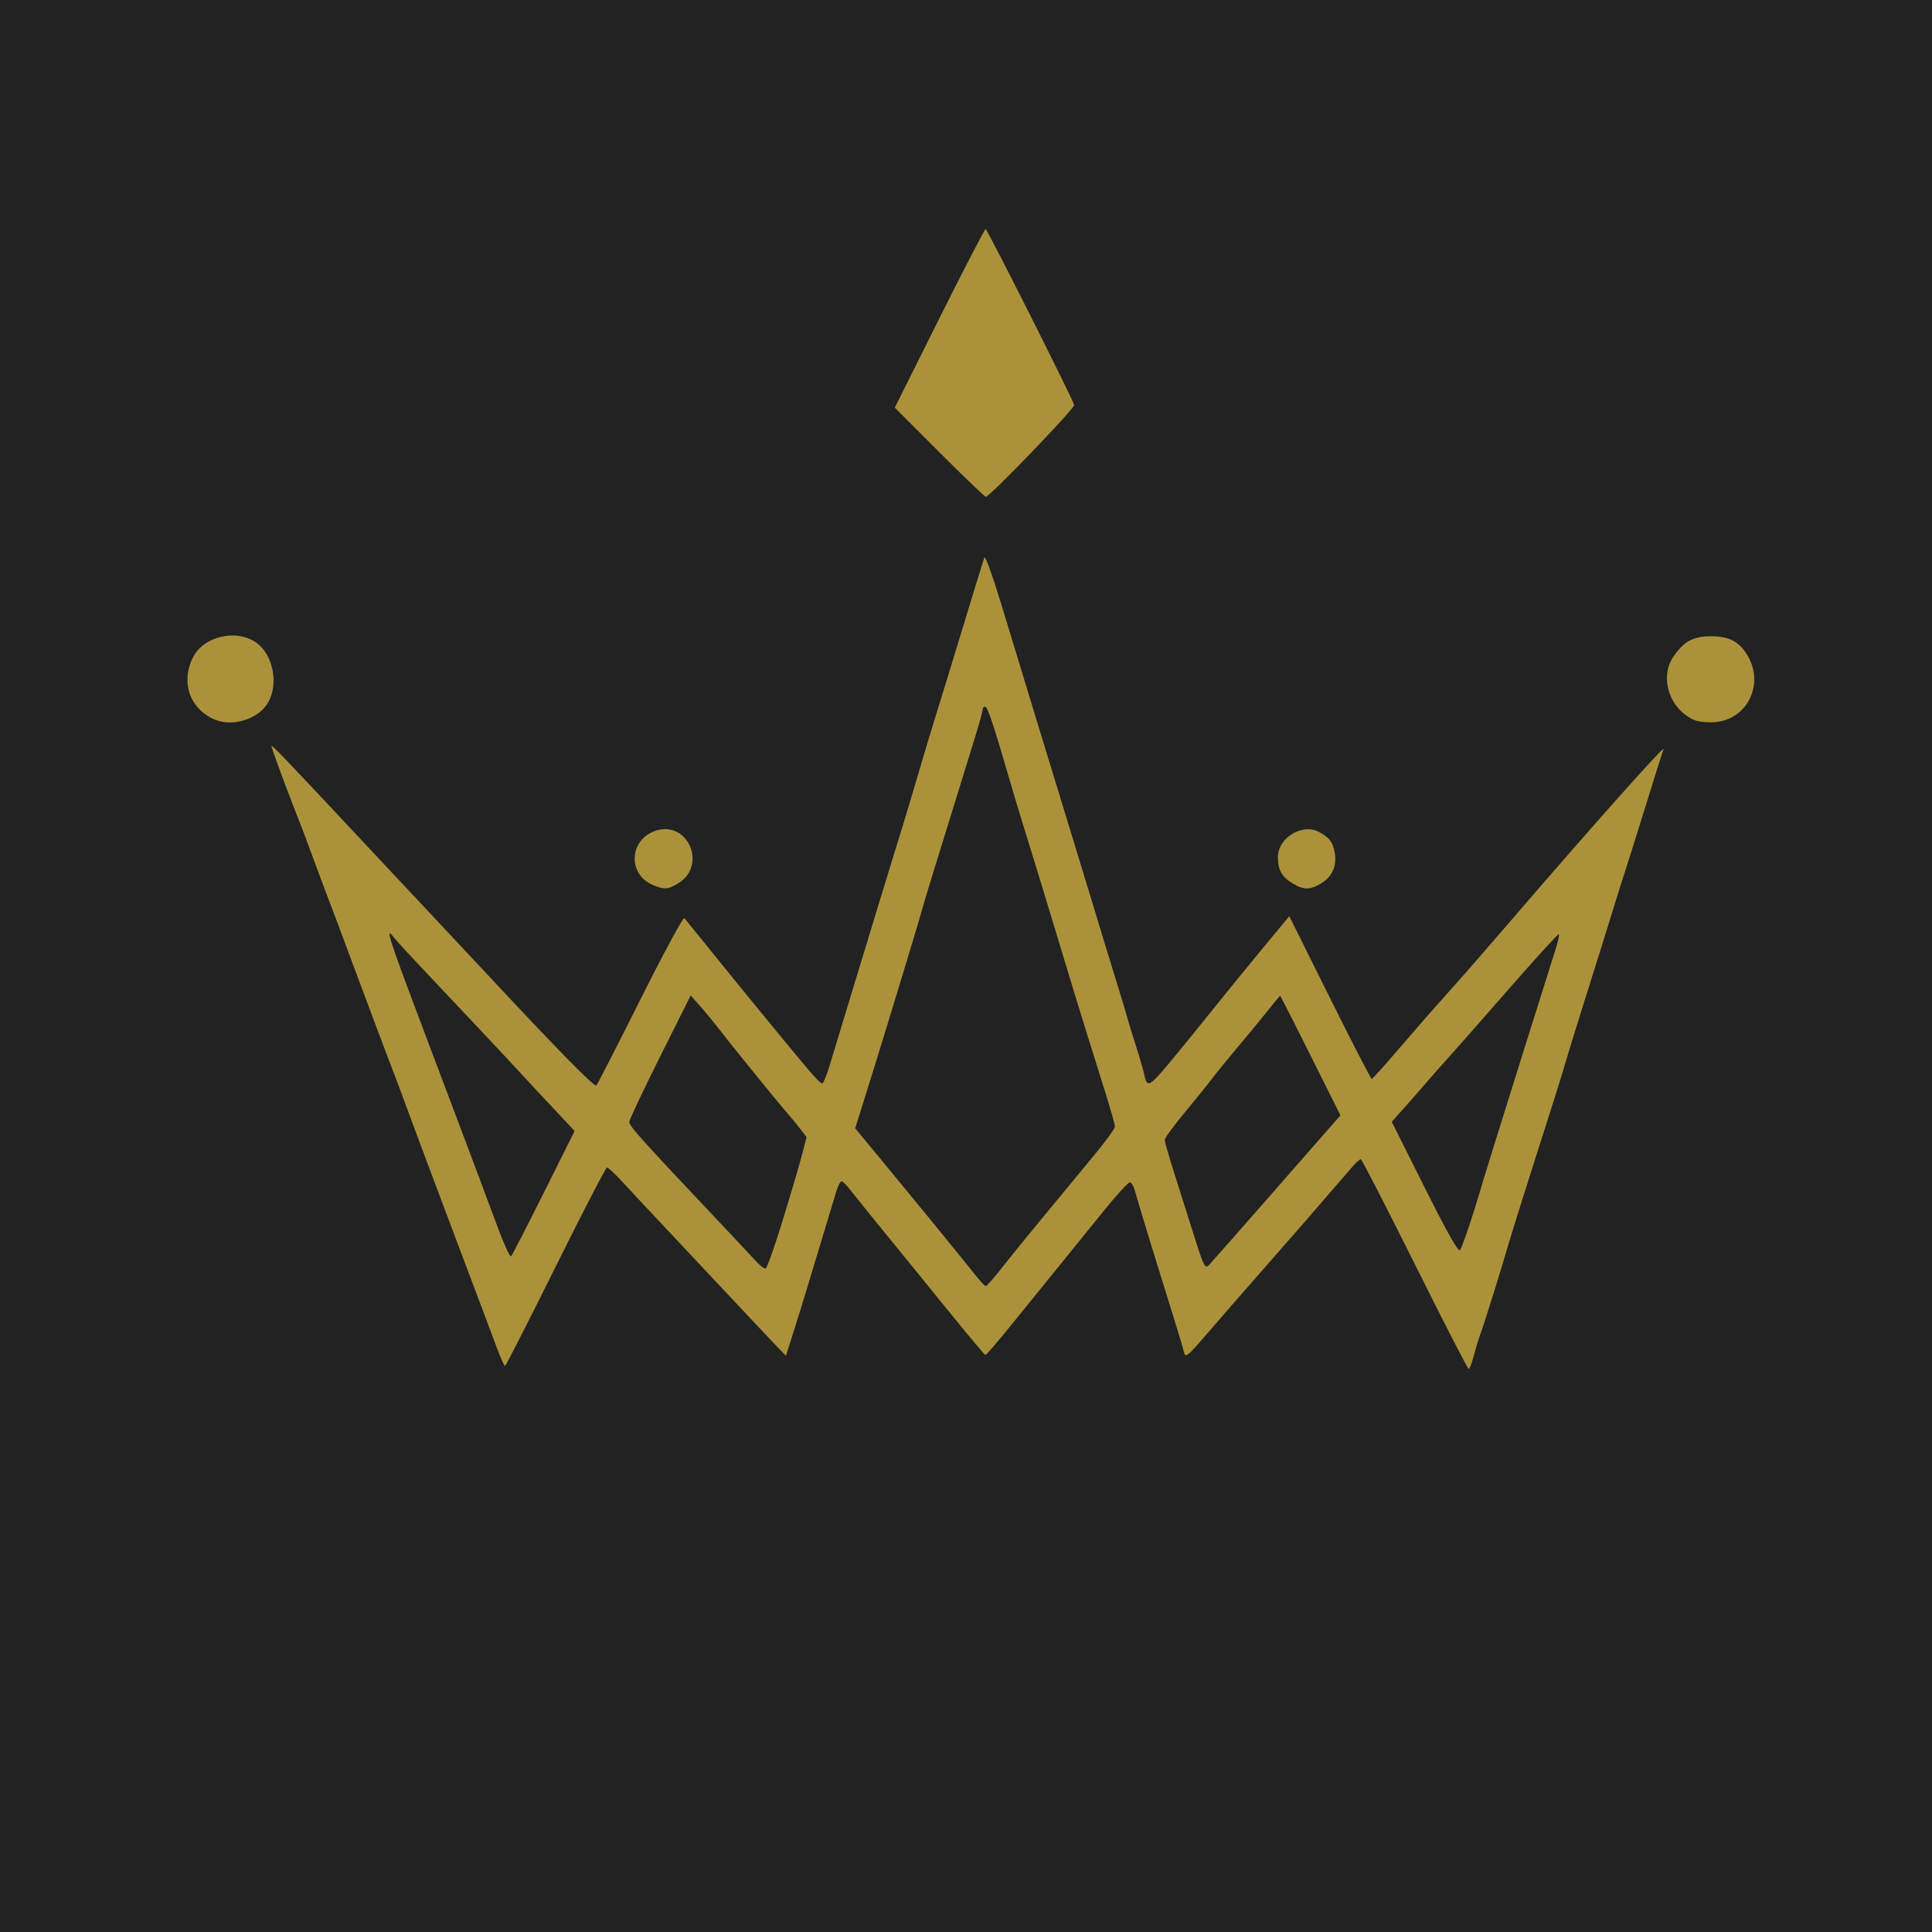
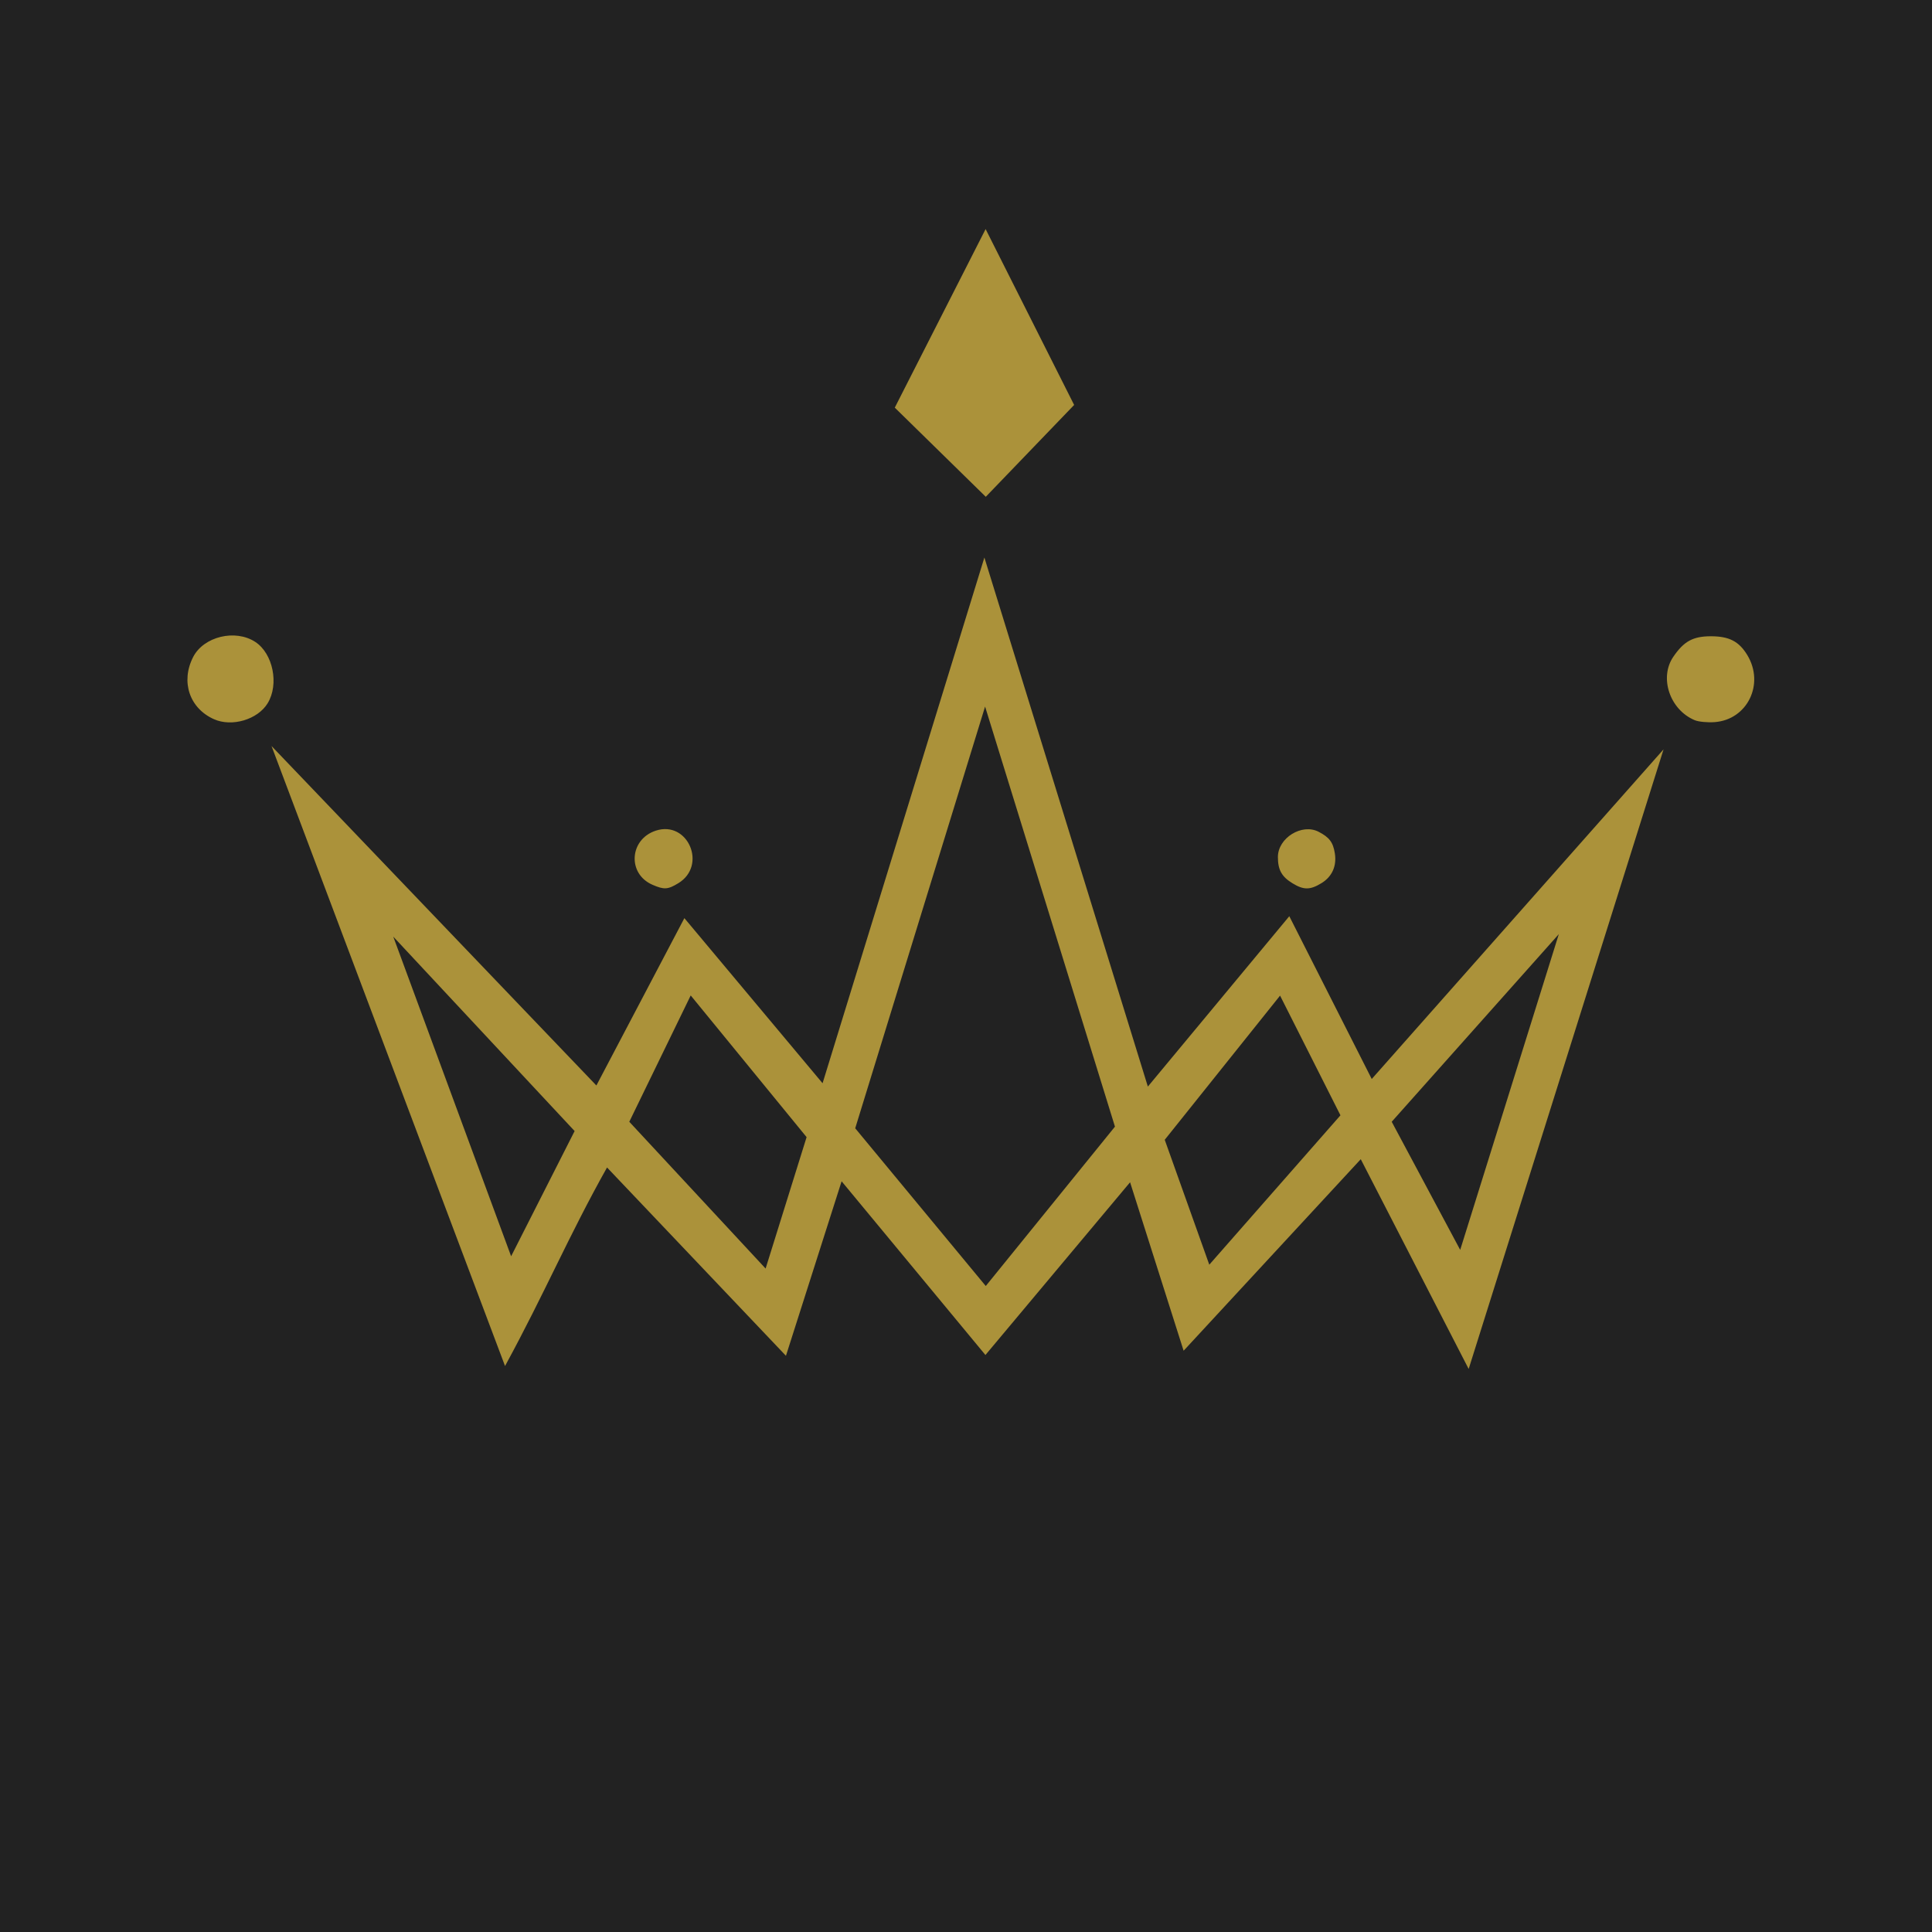
<svg xmlns="http://www.w3.org/2000/svg" version="1.1" viewBox="0 0 224 224">
  <g stroke-width=".32">
    <path fill="#222222" d="m0 112v-112h224v224h-224z" />
-     <path fill="#ab923a" d="m164.03 146.56c-3.327-6.688-6.145-12.159-6.262-12.159-0.117 0-0.555 0.396-0.972 0.88-4.476 5.189-7.387 8.536-10.229 11.76-1.861 2.112-4.674 5.337-6.25 7.167-2.833 3.289-2.868 3.316-3.089 2.4-0.123-0.51-1.035-3.519-2.028-6.687-1.629-5.201-3.054-9.873-3.654-11.979-0.122-0.429-0.358-0.819-0.524-0.868-0.166-0.049-1.527 1.43-3.023 3.285s-3.872 4.787-5.28 6.514c-1.408 1.727-3.851 4.739-5.428 6.694-1.578 1.954-2.946 3.545-3.04 3.534-0.094-0.011-2.044-2.333-4.332-5.161-2.288-2.828-5.6-6.901-7.36-9.051-1.76-2.15-3.546-4.364-3.968-4.919-0.422-0.555-0.879-1.01-1.015-1.01-0.136 0-0.393 0.468-0.571 1.04-0.32 1.028-1.873 6.16-3.461 11.44-0.45 1.496-1.179 3.852-1.62 5.236l-0.802 2.516-1.038-1.076c-0.571-0.592-2.39-2.519-4.042-4.283-1.652-1.764-5.101-5.436-7.663-8.16-2.563-2.724-5.355-5.709-6.204-6.633-0.849-0.924-1.657-1.68-1.796-1.68s-2.819 5.174-5.956 11.499c-3.137 6.324-5.779 11.508-5.87 11.52-0.091 0.012-0.577-1.095-1.08-2.459-0.503-1.364-1.924-5.144-3.158-8.4-1.234-3.256-2.886-7.648-3.671-9.76-0.785-2.112-1.54-4.128-1.679-4.48-0.138-0.352-0.861-2.296-1.607-4.32s-1.47-3.968-1.612-4.32c-0.37-0.922-4.031-10.662-5.352-14.24-0.617-1.672-1.59-4.264-2.16-5.76s-1.432-3.8-1.915-5.12c-0.482-1.32-0.991-2.688-1.131-3.04-1.606-4.04-3.788-9.909-3.711-9.985 0.109-0.109 1.375 1.221 13.321 13.99 2.376 2.539 5.407 5.773 6.736 7.186 1.329 1.413 3.561 3.797 4.96 5.298 8.193 8.788 12.434 13.108 12.649 12.884 0.134-0.14 2.431-4.623 5.103-9.964 2.673-5.341 4.967-9.589 5.099-9.44 0.132 0.149 1.516 1.854 3.076 3.79 1.56 1.936 3.901 4.816 5.202 6.4 1.3 1.584 2.601 3.168 2.89 3.52 3.776 4.6 4.64 5.567 4.855 5.434 0.138-0.086 0.499-0.983 0.802-1.995 0.303-1.012 1.121-3.711 1.82-5.999s1.683-5.528 2.189-7.2c1.023-3.38 3.096-10.153 4.457-14.56 0.489-1.584 1.35-4.464 1.914-6.4 0.563-1.936 1.43-4.816 1.927-6.4 0.496-1.584 1.427-4.608 2.068-6.72 2.245-7.397 3.414-11.204 3.585-11.68 0.095-0.264 0.958 2.112 1.918 5.28 0.96 3.168 2.254 7.416 2.875 9.44s1.631 5.336 2.244 7.36 1.604 5.264 2.202 7.2c0.598 1.936 1.59 5.176 2.204 7.2 2.226 7.338 3.371 11.092 4.198 13.76 0.464 1.496 0.893 2.936 0.953 3.2 0.06 0.264 0.468 1.59 0.905 2.947 0.437 1.357 0.89 2.903 1.008 3.436 0.394 1.794 0.496 1.734 3.764-2.223 0.945-1.144 2.93-3.592 4.413-5.44 1.482-1.848 4.039-4.983 5.682-6.967l2.987-3.607 4.699 9.447c2.584 5.196 4.771 9.438 4.859 9.427 0.088-0.011 1.42-1.486 2.959-3.28 2.763-3.218 4.084-4.728 6.094-6.962 1.372-1.525 4.099-4.651 6.984-8.005 9.683-11.257 18.179-20.792 17.797-19.973-0.082 0.176-0.972 2.984-1.978 6.24-1.006 3.256-2.09 6.712-2.409 7.68s-1.022 3.2-1.562 4.96c-0.54 1.76-1.868 6.008-2.951 9.44s-2.153 6.888-2.377 7.68c-0.224 0.792-0.797 2.664-1.272 4.16-0.476 1.496-1.805 5.672-2.954 9.28s-2.274 7.208-2.499 8c-0.723 2.54-2.748 9.032-3.185 10.215-0.233 0.63-0.601 1.829-0.817 2.665-0.216 0.836-0.483 1.52-0.592 1.519-0.109-6.4e-4 -2.921-5.473-6.248-12.16zm-47.84 0.401c0.929-1.188 3.061-3.816 4.738-5.84s3.163-3.824 3.303-4c0.14-0.176 1.328-1.616 2.64-3.2 1.312-1.584 2.391-3.066 2.397-3.294 6e-3 -0.227-0.545-2.171-1.225-4.32-1.507-4.76-3.171-10.14-4.523-14.626-1.873-6.212-3.534-11.656-4.636-15.2-0.602-1.936-1.471-4.816-1.93-6.4-1.761-6.076-2.461-8.16-2.743-8.16-0.16 0-0.292 0.178-0.292 0.396 0 0.218-0.508 2.017-1.129 3.997-0.621 1.98-1.624 5.222-2.229 7.204s-1.551 5.043-2.103 6.803-1.184 3.848-1.406 4.64c-0.804 2.87-4.67 15.572-6.93 22.768l-0.97 3.088 3.303 3.998c3.945 4.775 9.328 11.366 10.663 13.058 0.528 0.669 1.055 1.224 1.171 1.233 0.116 9e-3 0.971-0.955 1.9-2.143zm-25.424-5.535c0.944-3.072 1.949-6.484 2.233-7.584l0.517-1.999-0.802-1.041c-0.441-0.573-1.123-1.401-1.514-1.841-0.922-1.036-6.582-8.009-7.89-9.72-0.555-0.726-1.509-1.884-2.12-2.573l-1.11-1.253-3.56 7.122c-1.958 3.917-3.56 7.303-3.56 7.524 0 0.517 1.18 1.826 11.36 12.606 1.232 1.304 2.672 2.846 3.2 3.427 0.528 0.58 1.089 1.024 1.246 0.986 0.157-0.038 1.058-2.582 2.002-5.654zm57.306-3.728 7.34-8.383-3.084-6.176c-1.696-3.397-3.272-6.52-3.501-6.939l-0.416-0.763-0.765 0.923c-0.421 0.507-1.089 1.333-1.486 1.836-0.397 0.502-1.657 2.024-2.801 3.382-1.144 1.358-2.44 2.952-2.88 3.542-0.44 0.59-1.844 2.33-3.12 3.865-1.276 1.536-2.32 2.961-2.32 3.168 0 0.206 0.487 1.913 1.083 3.793s1.64 5.178 2.32 7.329c1.156 3.656 1.271 3.875 1.763 3.36 0.29-0.303 3.83-4.324 7.867-8.935zm-85.025 0.593 3.573-7.151-0.91-0.987c-0.501-0.543-1.414-1.516-2.03-2.163s-1.966-2.097-2.999-3.222c-1.698-1.85-7.31-7.827-12.619-13.44-1.11-1.173-2.221-2.402-2.47-2.73-0.935-1.235-0.484 0.213 2.708 8.683 0.928 2.464 2.257 5.992 2.953 7.84 0.696 1.848 1.675 4.44 2.177 5.76 0.502 1.32 1.423 3.768 2.046 5.44s1.68 4.505 2.349 6.296c0.668 1.791 1.313 3.159 1.433 3.04 0.12-0.119 1.825-3.434 3.79-7.367zm107.31 3.772c0.434-1.31 0.931-2.885 1.104-3.501 0.331-1.181 2.709-8.849 4.914-15.84 0.721-2.288 1.808-5.744 2.415-7.68s1.323-4.213 1.591-5.061c0.269-0.847 0.429-1.6 0.356-1.673-0.073-0.073-2.86 2.988-6.193 6.803s-6.492 7.402-7.02 7.971c-0.528 0.57-1.489 1.658-2.136 2.418-0.647 0.76-1.817 2.098-2.601 2.972l-1.425 1.59 3.838 7.665c2.716 5.426 3.915 7.527 4.103 7.191 0.146-0.261 0.621-1.545 1.055-2.855zm-94.713-39.481c-2.922-1.272-2.679-5.258 0.383-6.268 3.729-1.231 5.997 4.03 2.624 6.087-1.222 0.745-1.652 0.771-3.007 0.182zm74.219-0.164c-1.26-0.769-1.7-1.557-1.7-3.046 0-2.213 2.776-3.937 4.72-2.932 1.244 0.643 1.678 1.219 1.881 2.493 0.236 1.48-0.316 2.713-1.553 3.467-1.313 0.801-2.056 0.805-3.348 0.017zm-125.06-19.031c-2.841-1.274-3.869-4.345-2.411-7.204 1.214-2.379 4.888-3.273 7.207-1.754 2.058 1.349 2.777 4.91 1.435 7.111-1.155 1.894-4.147 2.781-6.232 1.846zm171.68 0.113c-2.879-1.211-4.131-4.916-2.48-7.341 1.229-1.806 2.289-2.386 4.359-2.386 2.112 0 3.251 0.585 4.216 2.167 2.046 3.355 0.024 7.513-3.788 7.788-0.829 0.06-1.866-0.043-2.306-0.227zm-87.571-31.066-5.168-5.168 5.166-10.352c2.841-5.694 5.256-10.352 5.365-10.352 0.192 0 10.055 19.593 10.264 20.392 0.097 0.371-9.79 10.648-10.245 10.648-0.118 0-2.541-2.326-5.383-5.168z" />
+     <path fill="#ab923a" d="m157.77 134.4-20.539 22.207-6.207-19.533-16.771 20.027-16.675-20.141-6.454 20.233-20.743-21.833c-4.454 7.936-7.216 14.554-11.826 23.019l-27.075-71.884 37.666 39.359 10.202-19.404 16.023 19.145 18.761-60.954 18.953 61.34c16.429-19.783 0 0 16.399-19.754l9.558 18.874 33.834-38.22-22.596 71.839zm-28.5-3.774-15.057-48.706-15.058 48.895 15.137 18.288zm-35.751 1.215-13.437-16.427-7.121 14.646 15.805 17.018zm61.896-2.529-7.001-13.878-13.372 16.715 5.166 14.482zm-88.792 1.825-21.028-22.542 13.666 37.06zm114.11-22.832-19.375 21.754 7.94 14.856zm-105.09-5.726c-2.922-1.272-2.679-5.258 0.383-6.268 3.729-1.231 5.997 4.03 2.624 6.087-1.222 0.745-1.652 0.771-3.007 0.182zm74.219-0.164c-1.26-0.769-1.7-1.557-1.7-3.046 0-2.213 2.776-3.937 4.72-2.932 1.244 0.643 1.678 1.219 1.881 2.493 0.236 1.48-0.316 2.713-1.553 3.467-1.313 0.801-2.056 0.805-3.348 0.017zm-125.06-19.031c-2.841-1.274-3.869-4.345-2.411-7.204 1.214-2.379 4.888-3.273 7.207-1.754 2.058 1.349 2.777 4.91 1.435 7.111-1.155 1.894-4.147 2.781-6.232 1.846zm171.68 0.113c-2.879-1.211-4.131-4.916-2.48-7.341 1.229-1.806 2.289-2.386 4.359-2.386 2.112 0 3.251 0.585 4.216 2.167 2.046 3.355 0.024 7.513-3.788 7.788-0.829 0.06-1.866-0.043-2.306-0.227zm-92.739-36.234 10.531-20.704 10.264 20.392-10.245 10.648z" />
  </g>
</svg>
